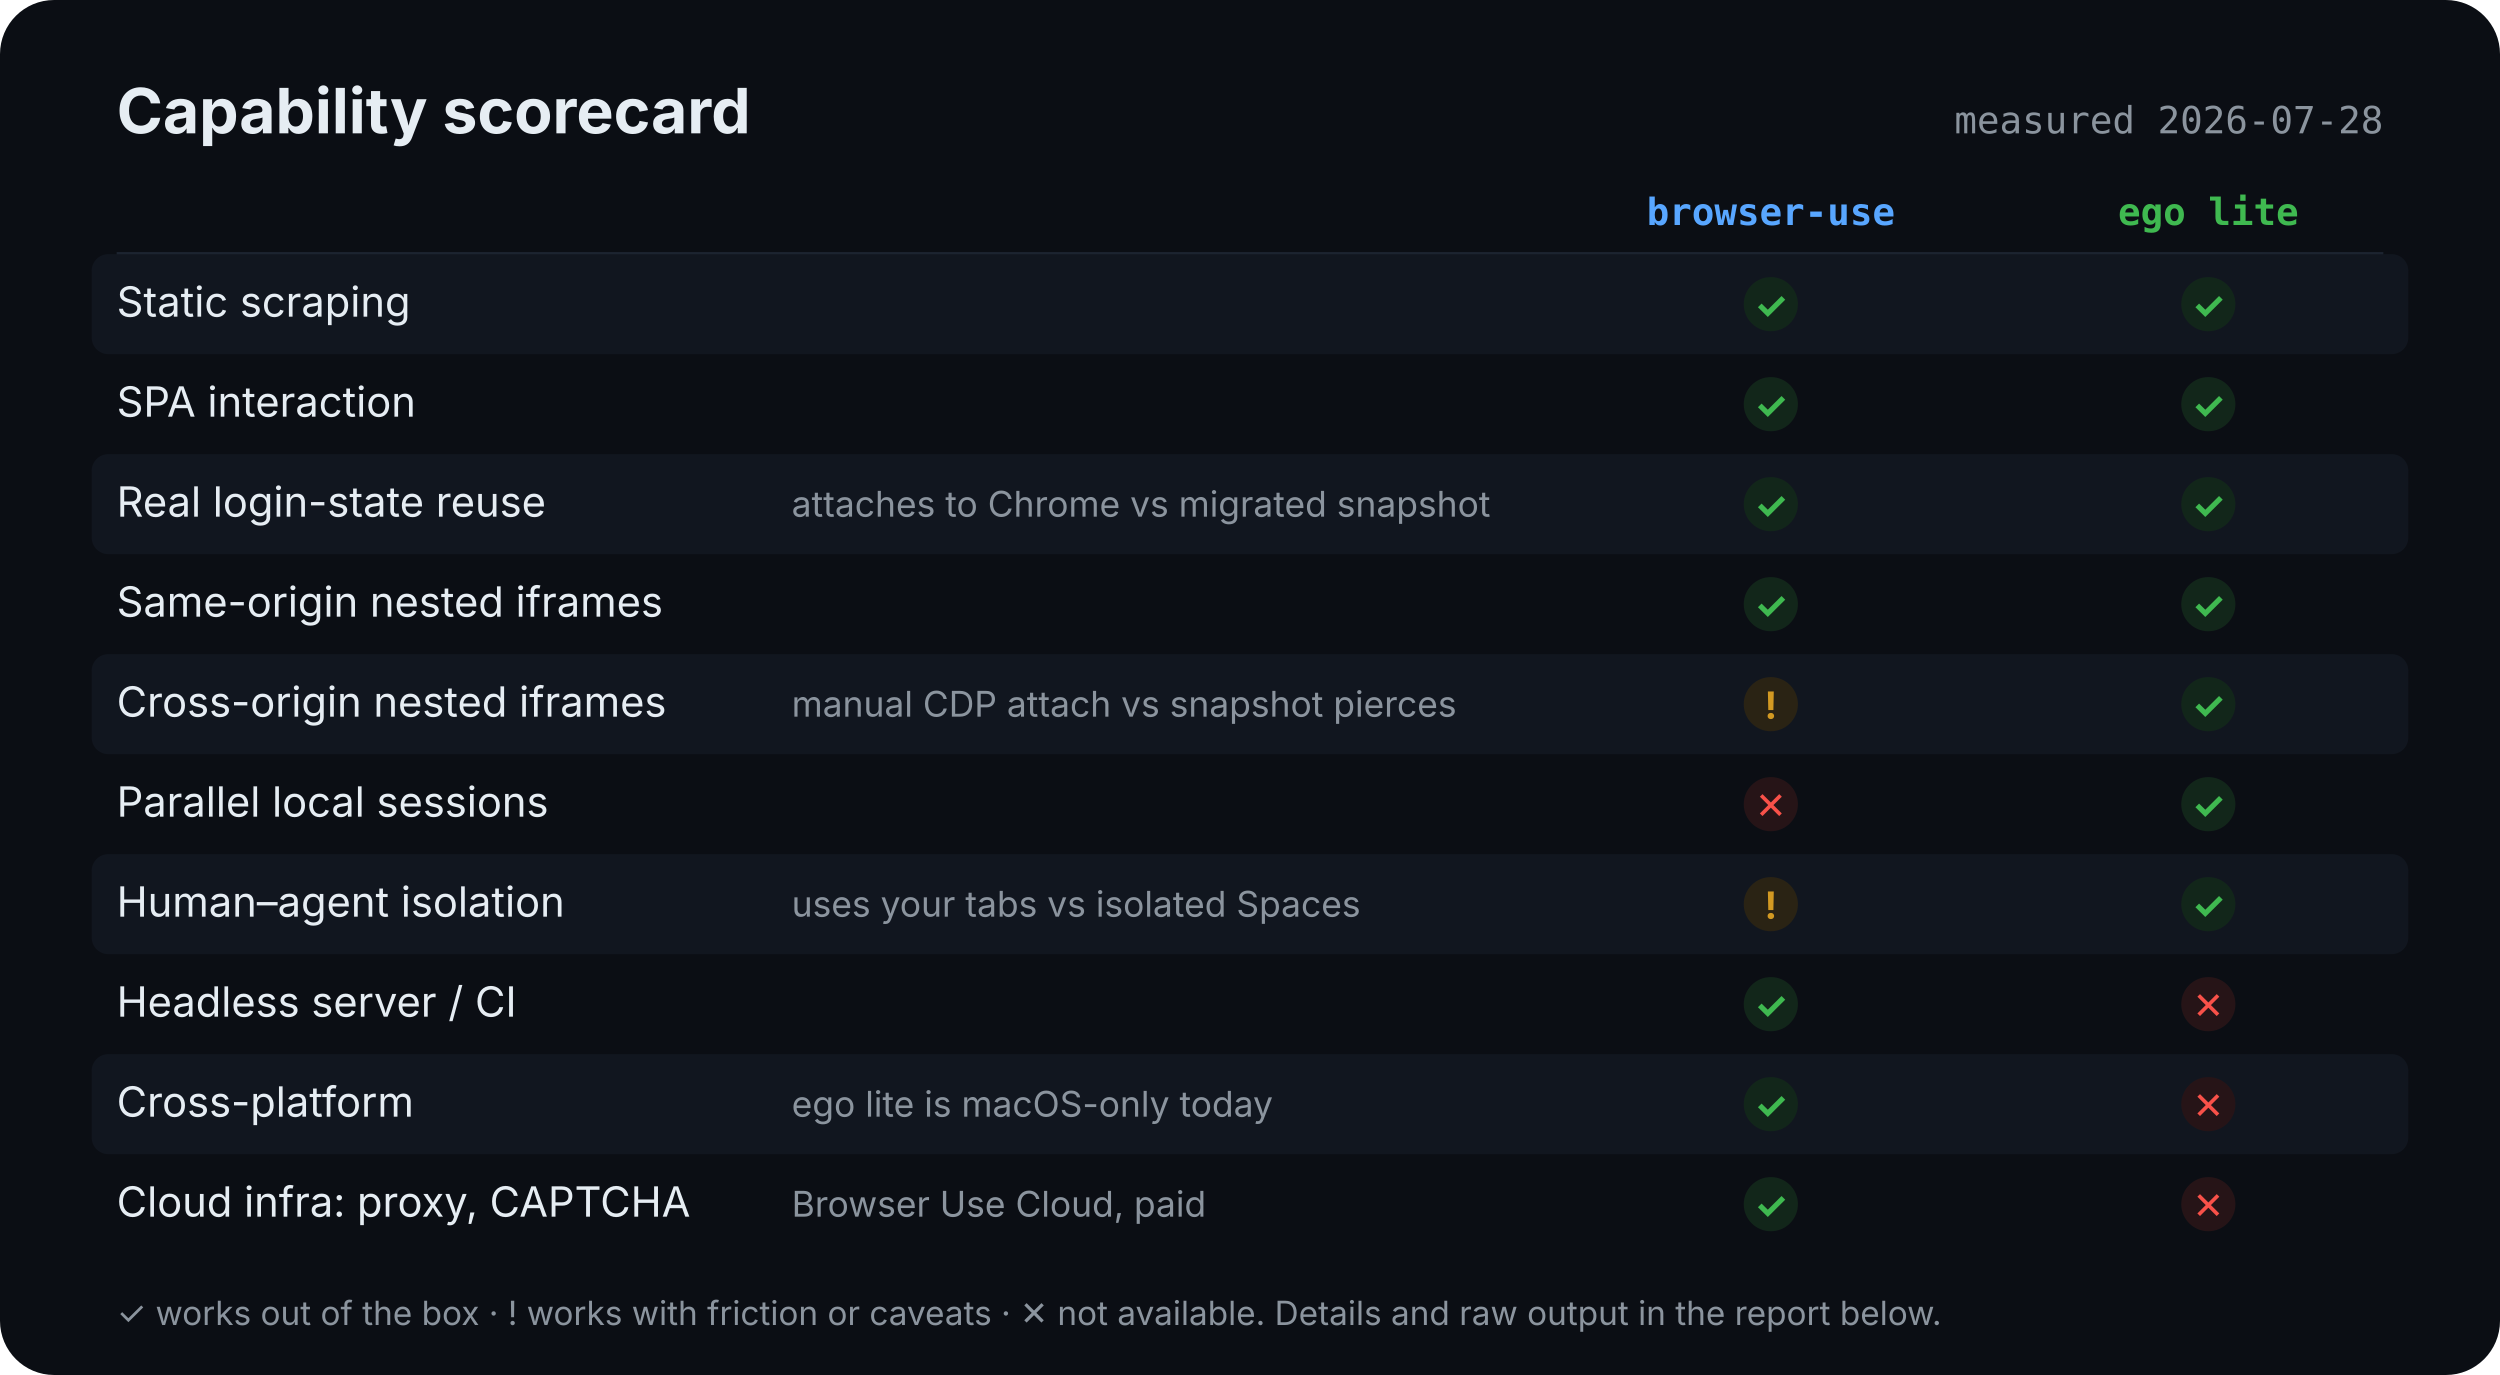
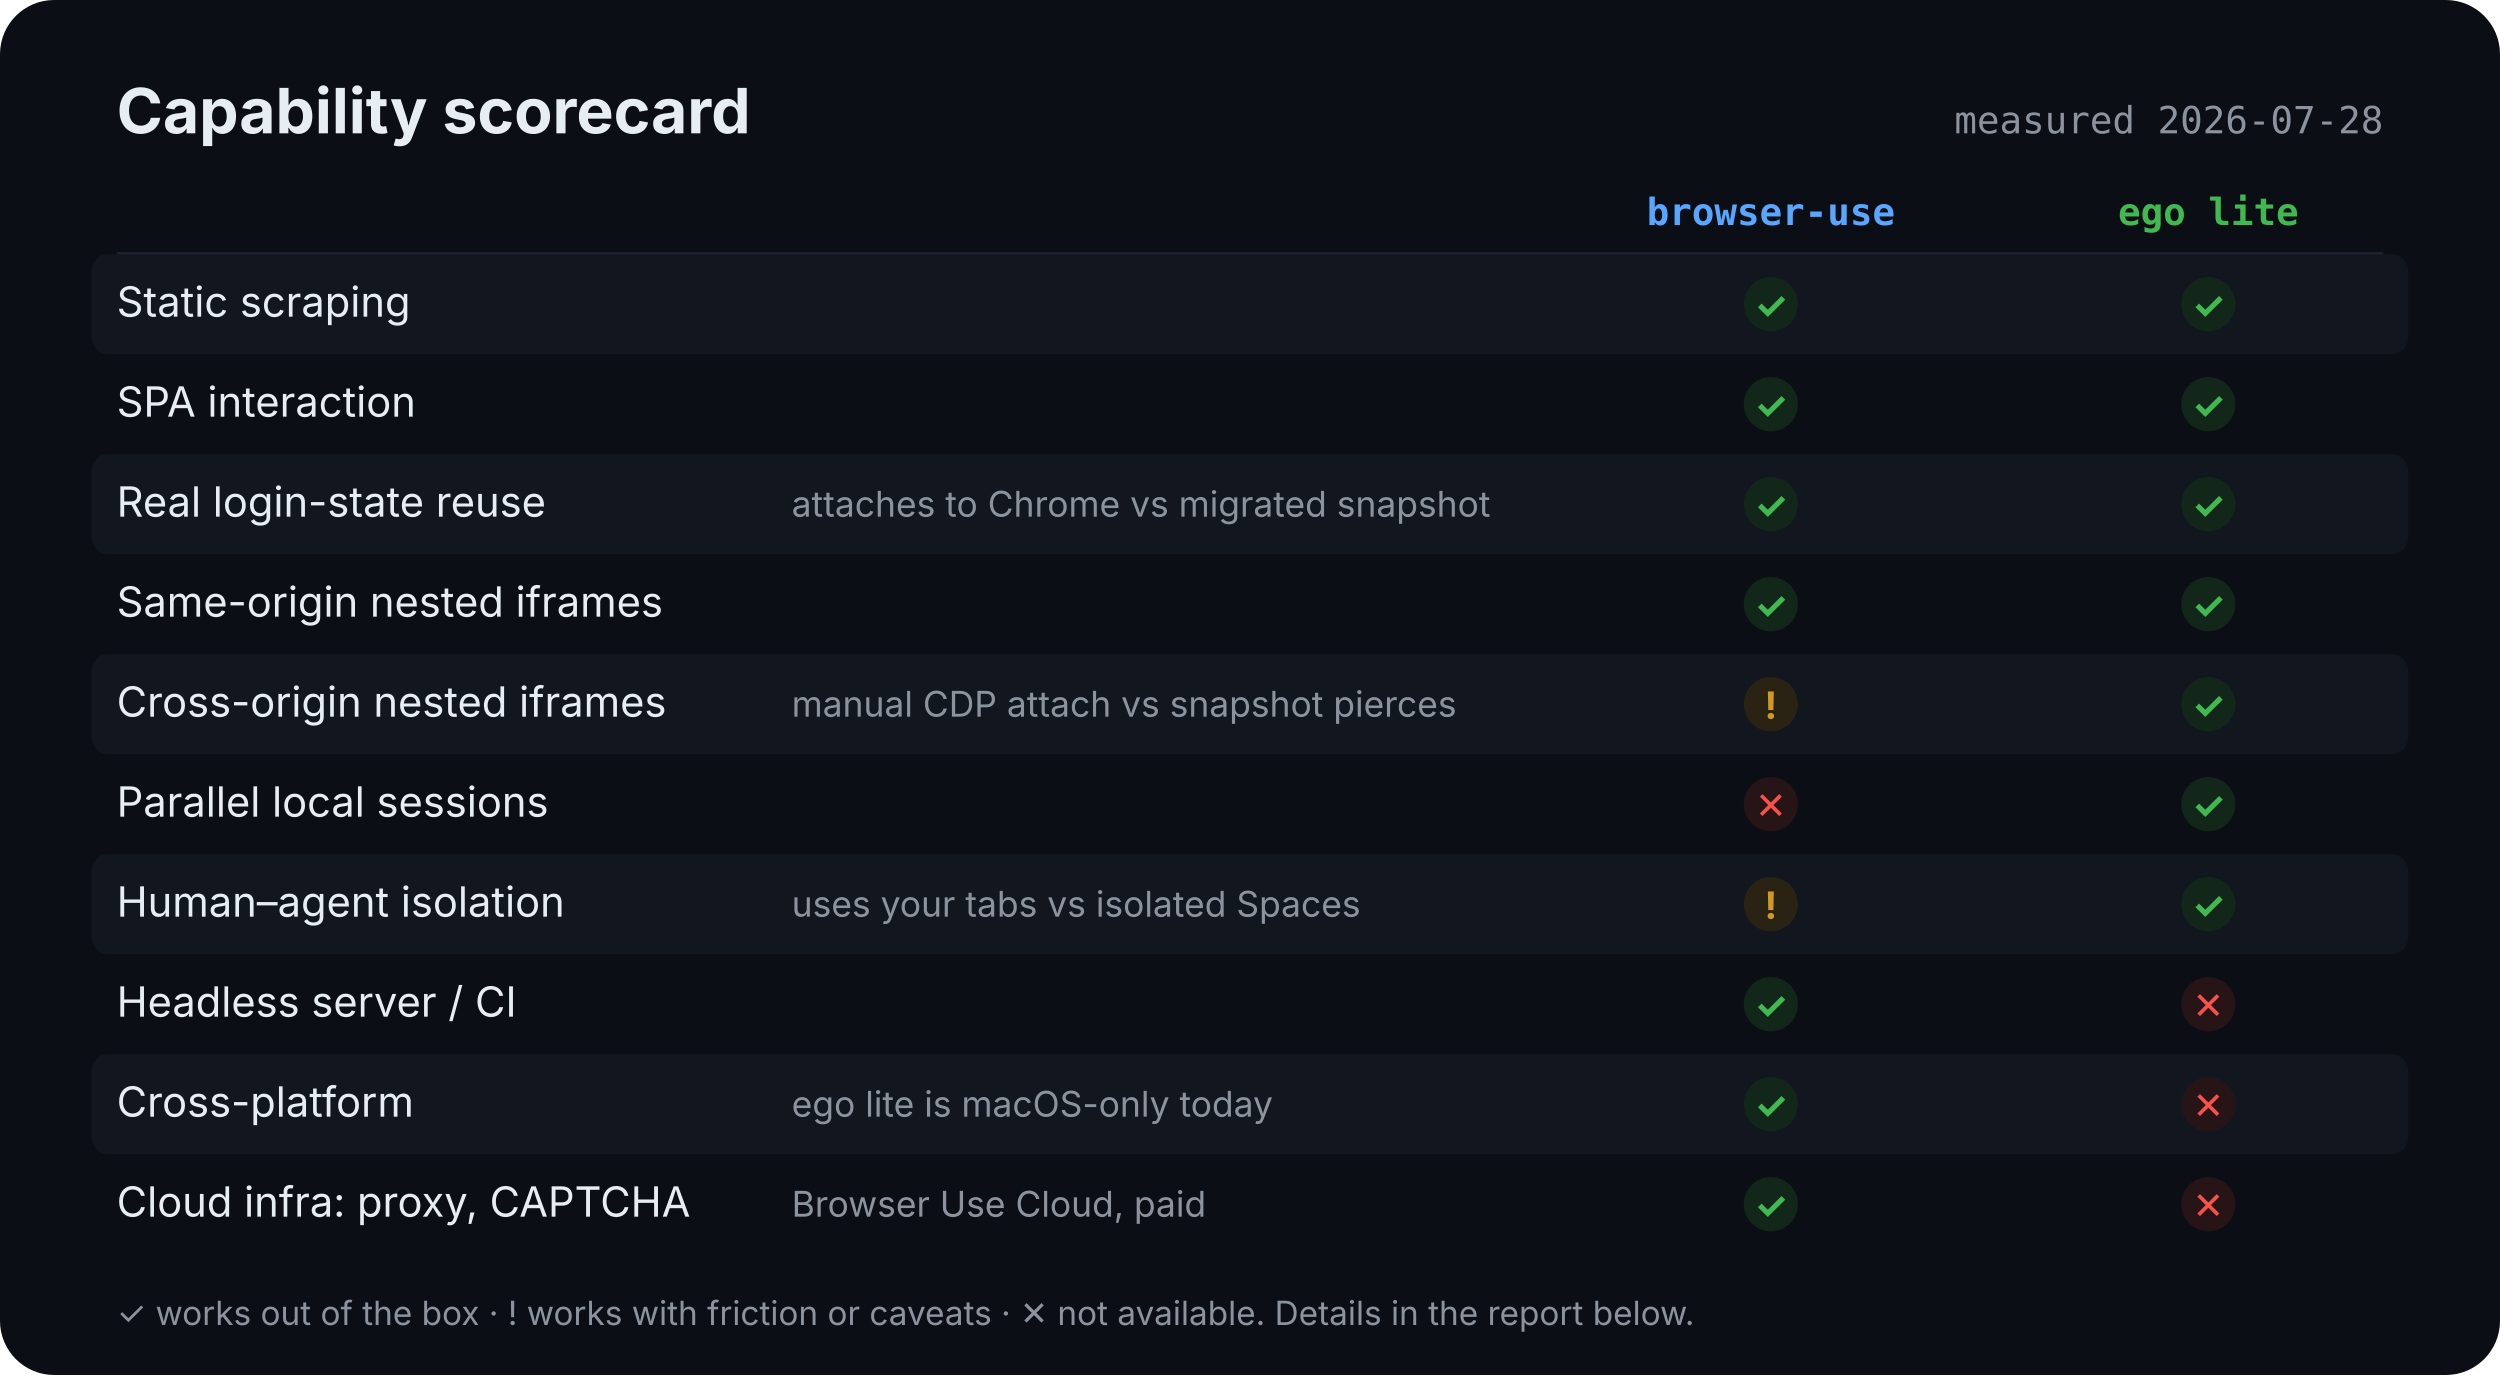
<svg xmlns="http://www.w3.org/2000/svg" width="1200" height="660" viewBox="0 0 1200 660" role="img" aria-labelledby="title desc">
  <rect width="1200" height="660" rx="26" fill="#0B0E14" />
  <text x="56" y="64" font-family="-apple-system, BlinkMacSystemFont, 'Segoe UI', sans-serif" font-size="30" font-weight="700" fill="#E6EDF3">Capability scorecard</text>
  <text x="1144" y="64" text-anchor="end" font-family="ui-monospace, SFMono-Regular, Menlo, monospace" font-size="18" fill="#8B949E">measured 2026-07-28</text>
  <g font-family="ui-monospace, SFMono-Regular, Menlo, monospace" font-size="18" font-weight="700">
    <text x="850" y="108" text-anchor="middle" fill="#58A6FF">browser-use</text>
    <text x="1060" y="108" text-anchor="middle" fill="#3FB950">ego lite</text>
  </g>
  <line x1="56" y1="122" x2="1144" y2="122" stroke="#1C2430" stroke-width="2" />
  <g font-family="-apple-system, BlinkMacSystemFont, 'Segoe UI', sans-serif">
    <rect x="44" y="122" width="1112" height="48" fill="#11161F" rx="8" />
    <rect x="44" y="218" width="1112" height="48" fill="#11161F" rx="8" />
    <rect x="44" y="314" width="1112" height="48" fill="#11161F" rx="8" />
    <rect x="44" y="410" width="1112" height="48" fill="#11161F" rx="8" />
    <rect x="44" y="506" width="1112" height="48" fill="#11161F" rx="8" />
    <text x="56" y="152" font-size="20" fill="#E6EDF3">Static scraping</text>
    <circle cx="850" cy="146" r="13" fill="#12261A" />
    <text x="850" y="153" text-anchor="middle" font-size="18" font-weight="700" fill="#3FB950">✓</text>
    <circle cx="1060" cy="146" r="13" fill="#12261A" />
    <text x="1060" y="153" text-anchor="middle" font-size="18" font-weight="700" fill="#3FB950">✓</text>
    <text x="56" y="200" font-size="20" fill="#E6EDF3">SPA interaction</text>
    <circle cx="850" cy="194" r="13" fill="#12261A" />
    <text x="850" y="201" text-anchor="middle" font-size="18" font-weight="700" fill="#3FB950">✓</text>
    <circle cx="1060" cy="194" r="13" fill="#12261A" />
    <text x="1060" y="201" text-anchor="middle" font-size="18" font-weight="700" fill="#3FB950">✓</text>
    <text x="56" y="248" font-size="20" fill="#E6EDF3">Real login-state reuse</text>
    <text x="380" y="248" font-size="17" fill="#8B949E">attaches to Chrome vs migrated snapshot</text>
    <circle cx="850" cy="242" r="13" fill="#12261A" />
    <text x="850" y="249" text-anchor="middle" font-size="18" font-weight="700" fill="#3FB950">✓</text>
    <circle cx="1060" cy="242" r="13" fill="#12261A" />
    <text x="1060" y="249" text-anchor="middle" font-size="18" font-weight="700" fill="#3FB950">✓</text>
    <text x="56" y="296" font-size="20" fill="#E6EDF3">Same-origin nested iframes</text>
    <circle cx="850" cy="290" r="13" fill="#12261A" />
    <text x="850" y="297" text-anchor="middle" font-size="18" font-weight="700" fill="#3FB950">✓</text>
    <circle cx="1060" cy="290" r="13" fill="#12261A" />
    <text x="1060" y="297" text-anchor="middle" font-size="18" font-weight="700" fill="#3FB950">✓</text>
    <text x="56" y="344" font-size="20" fill="#E6EDF3">Cross-origin nested iframes</text>
    <text x="380" y="344" font-size="17" fill="#8B949E">manual CDP attach vs snapshot pierces</text>
    <circle cx="850" cy="338" r="13" fill="#2A2314" />
    <text x="850" y="345" text-anchor="middle" font-size="18" font-weight="700" fill="#D29922">!</text>
    <circle cx="1060" cy="338" r="13" fill="#12261A" />
    <text x="1060" y="345" text-anchor="middle" font-size="18" font-weight="700" fill="#3FB950">✓</text>
    <text x="56" y="392" font-size="20" fill="#E6EDF3">Parallel local sessions</text>
    <circle cx="850" cy="386" r="13" fill="#261417" />
    <text x="850" y="393" text-anchor="middle" font-size="18" font-weight="700" fill="#F85149">✕</text>
    <circle cx="1060" cy="386" r="13" fill="#12261A" />
    <text x="1060" y="393" text-anchor="middle" font-size="18" font-weight="700" fill="#3FB950">✓</text>
    <text x="56" y="440" font-size="20" fill="#E6EDF3">Human–agent isolation</text>
    <text x="380" y="440" font-size="17" fill="#8B949E">uses your tabs vs isolated Spaces</text>
    <circle cx="850" cy="434" r="13" fill="#2A2314" />
    <text x="850" y="441" text-anchor="middle" font-size="18" font-weight="700" fill="#D29922">!</text>
    <circle cx="1060" cy="434" r="13" fill="#12261A" />
    <text x="1060" y="441" text-anchor="middle" font-size="18" font-weight="700" fill="#3FB950">✓</text>
    <text x="56" y="488" font-size="20" fill="#E6EDF3">Headless server / CI</text>
    <circle cx="850" cy="482" r="13" fill="#12261A" />
    <text x="850" y="489" text-anchor="middle" font-size="18" font-weight="700" fill="#3FB950">✓</text>
    <circle cx="1060" cy="482" r="13" fill="#261417" />
    <text x="1060" y="489" text-anchor="middle" font-size="18" font-weight="700" fill="#F85149">✕</text>
    <text x="56" y="536" font-size="20" fill="#E6EDF3">Cross-platform</text>
    <text x="380" y="536" font-size="17" fill="#8B949E">ego lite is macOS-only today</text>
    <circle cx="850" cy="530" r="13" fill="#12261A" />
    <text x="850" y="537" text-anchor="middle" font-size="18" font-weight="700" fill="#3FB950">✓</text>
    <circle cx="1060" cy="530" r="13" fill="#261417" />
    <text x="1060" y="537" text-anchor="middle" font-size="18" font-weight="700" fill="#F85149">✕</text>
    <text x="56" y="584" font-size="20" fill="#E6EDF3">Cloud infra: proxy, CAPTCHA</text>
    <text x="380" y="584" font-size="17" fill="#8B949E">Browser Use Cloud, paid</text>
    <circle cx="850" cy="578" r="13" fill="#12261A" />
    <text x="850" y="585" text-anchor="middle" font-size="18" font-weight="700" fill="#3FB950">✓</text>
    <circle cx="1060" cy="578" r="13" fill="#261417" />
    <text x="1060" y="585" text-anchor="middle" font-size="18" font-weight="700" fill="#F85149">✕</text>
  </g>
-   <text x="56" y="636" font-family="-apple-system, BlinkMacSystemFont, 'Segoe UI', sans-serif" font-size="16" fill="#8B949E">✓ works out of the box · ! works with friction or caveats · ✕ not available. Details and raw output in the report below.</text>
+   <text x="56" y="636" font-family="-apple-system, BlinkMacSystemFont, 'Segoe UI', sans-serif" font-size="16" fill="#8B949E">✓ works out of the box · ! works with friction or caveats · ✕ not available. Details in the report below.</text>
</svg>
